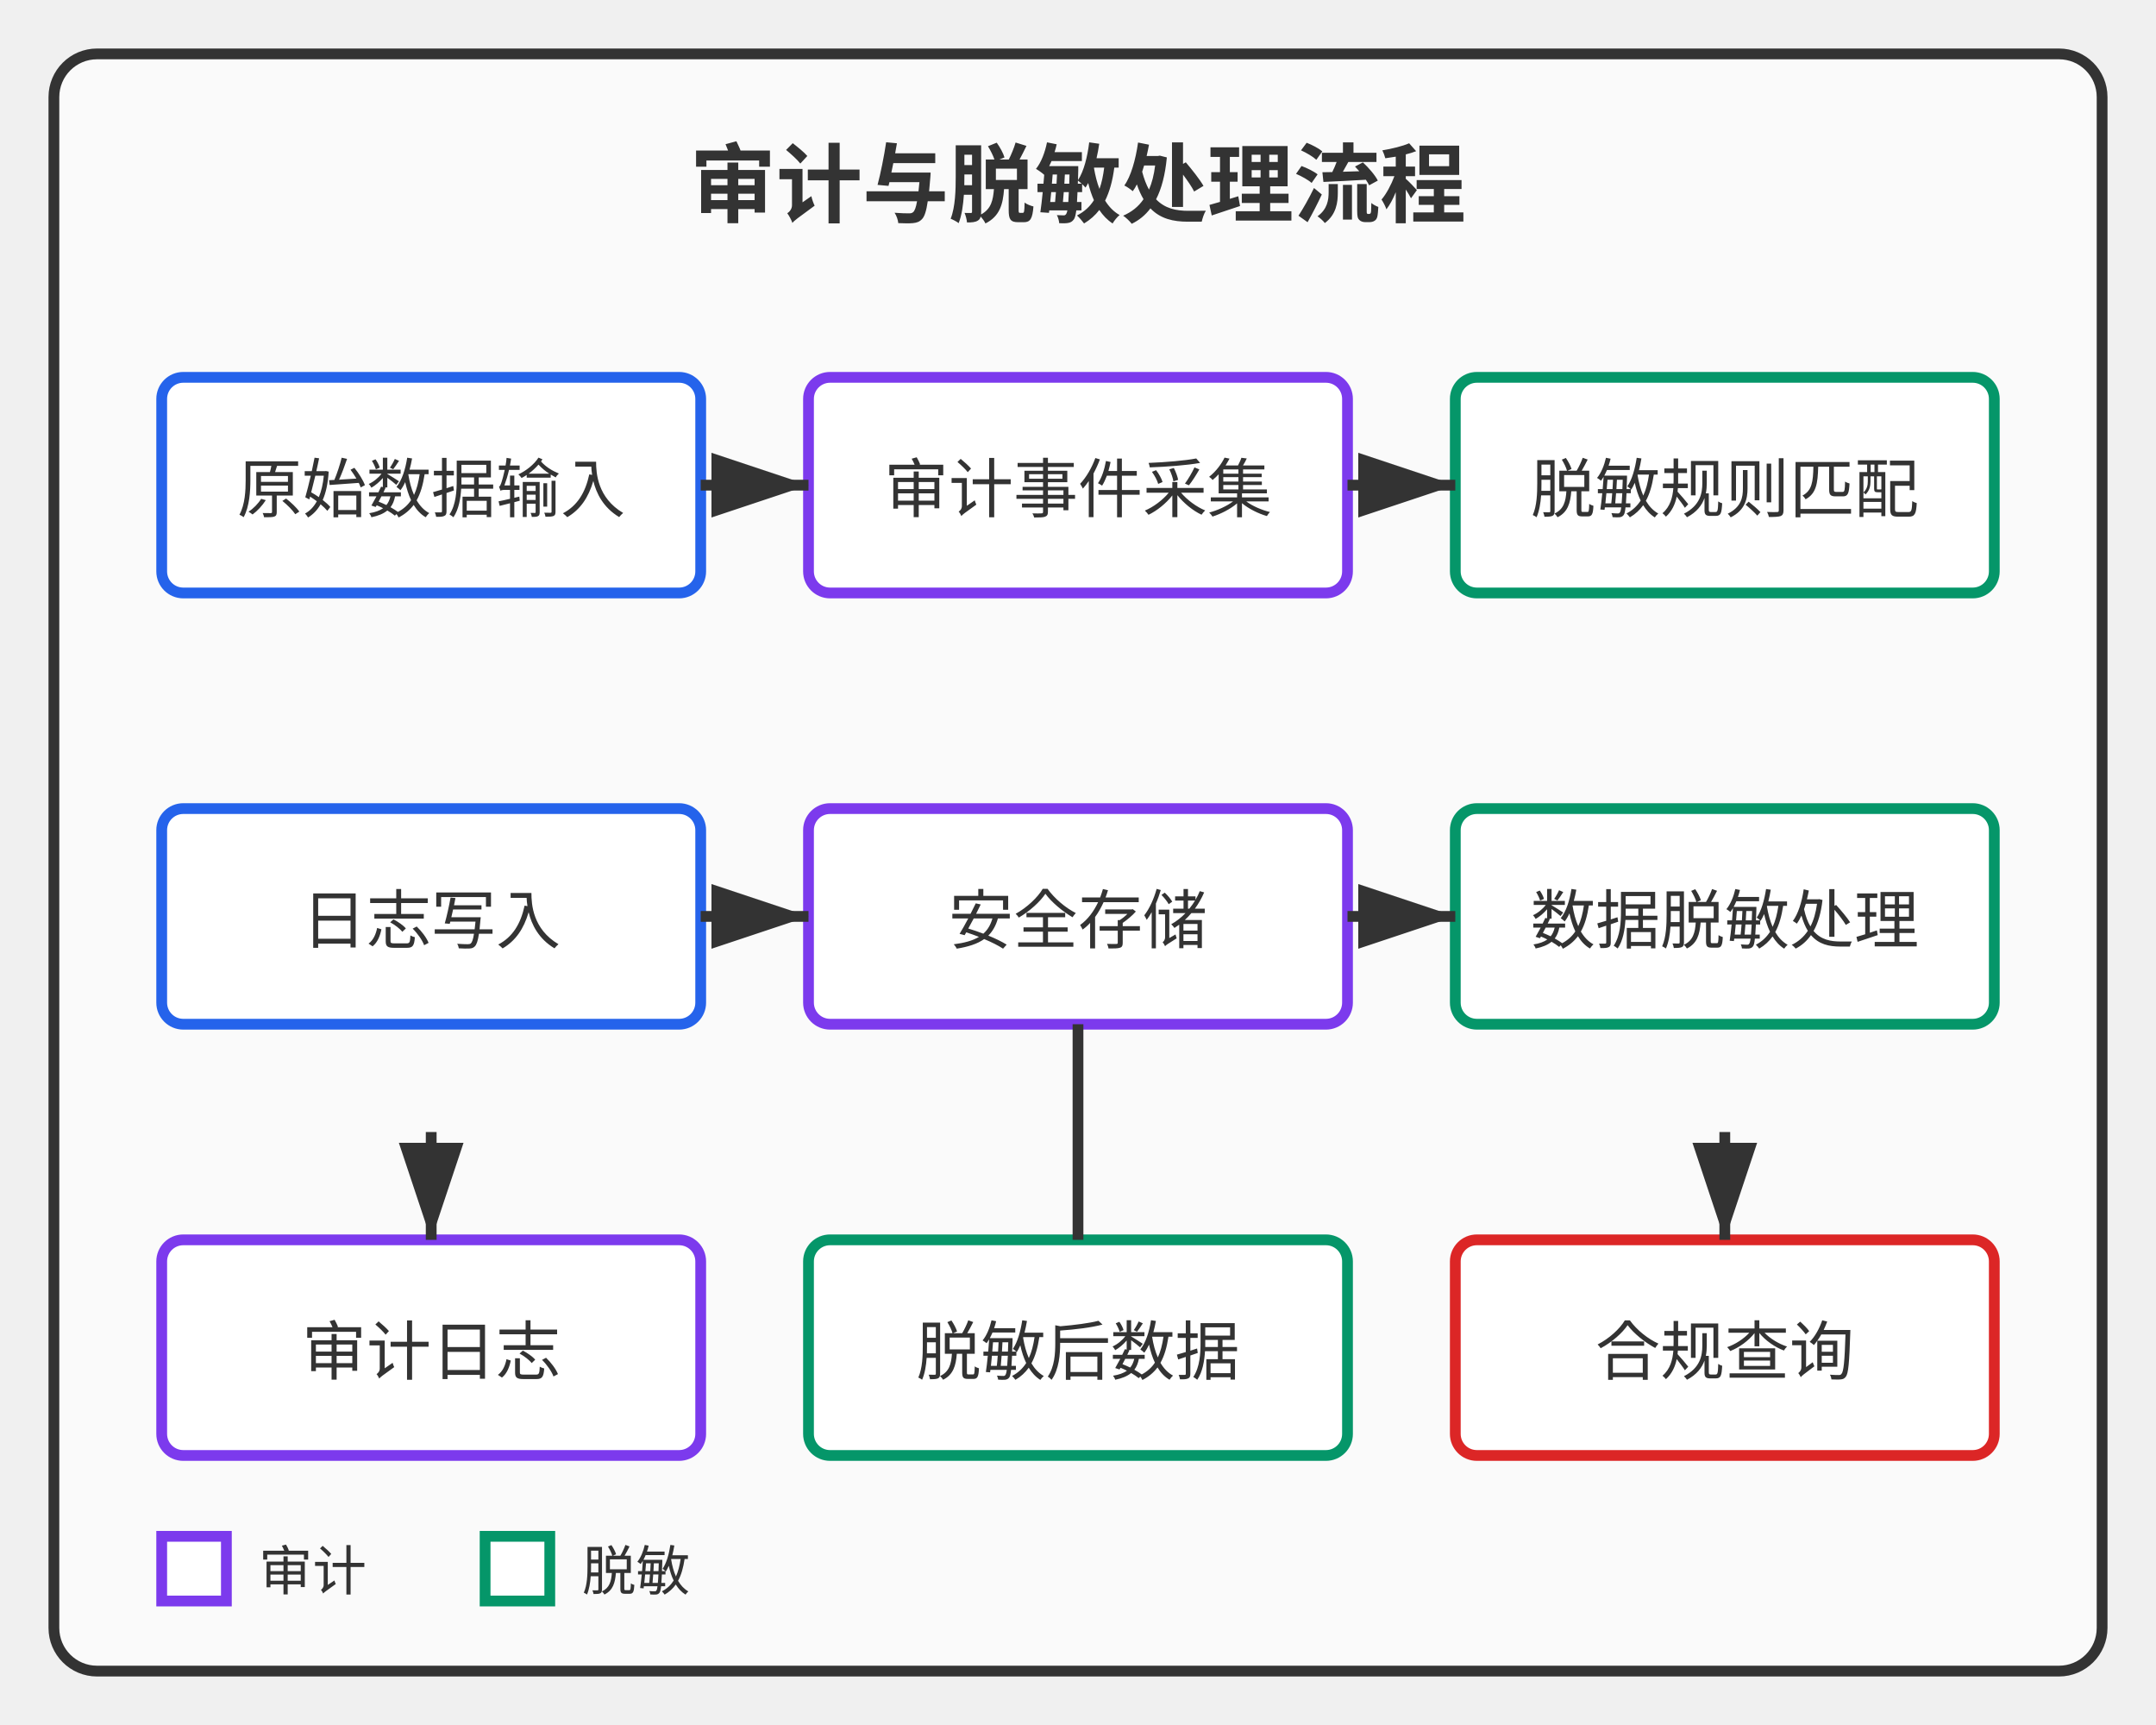
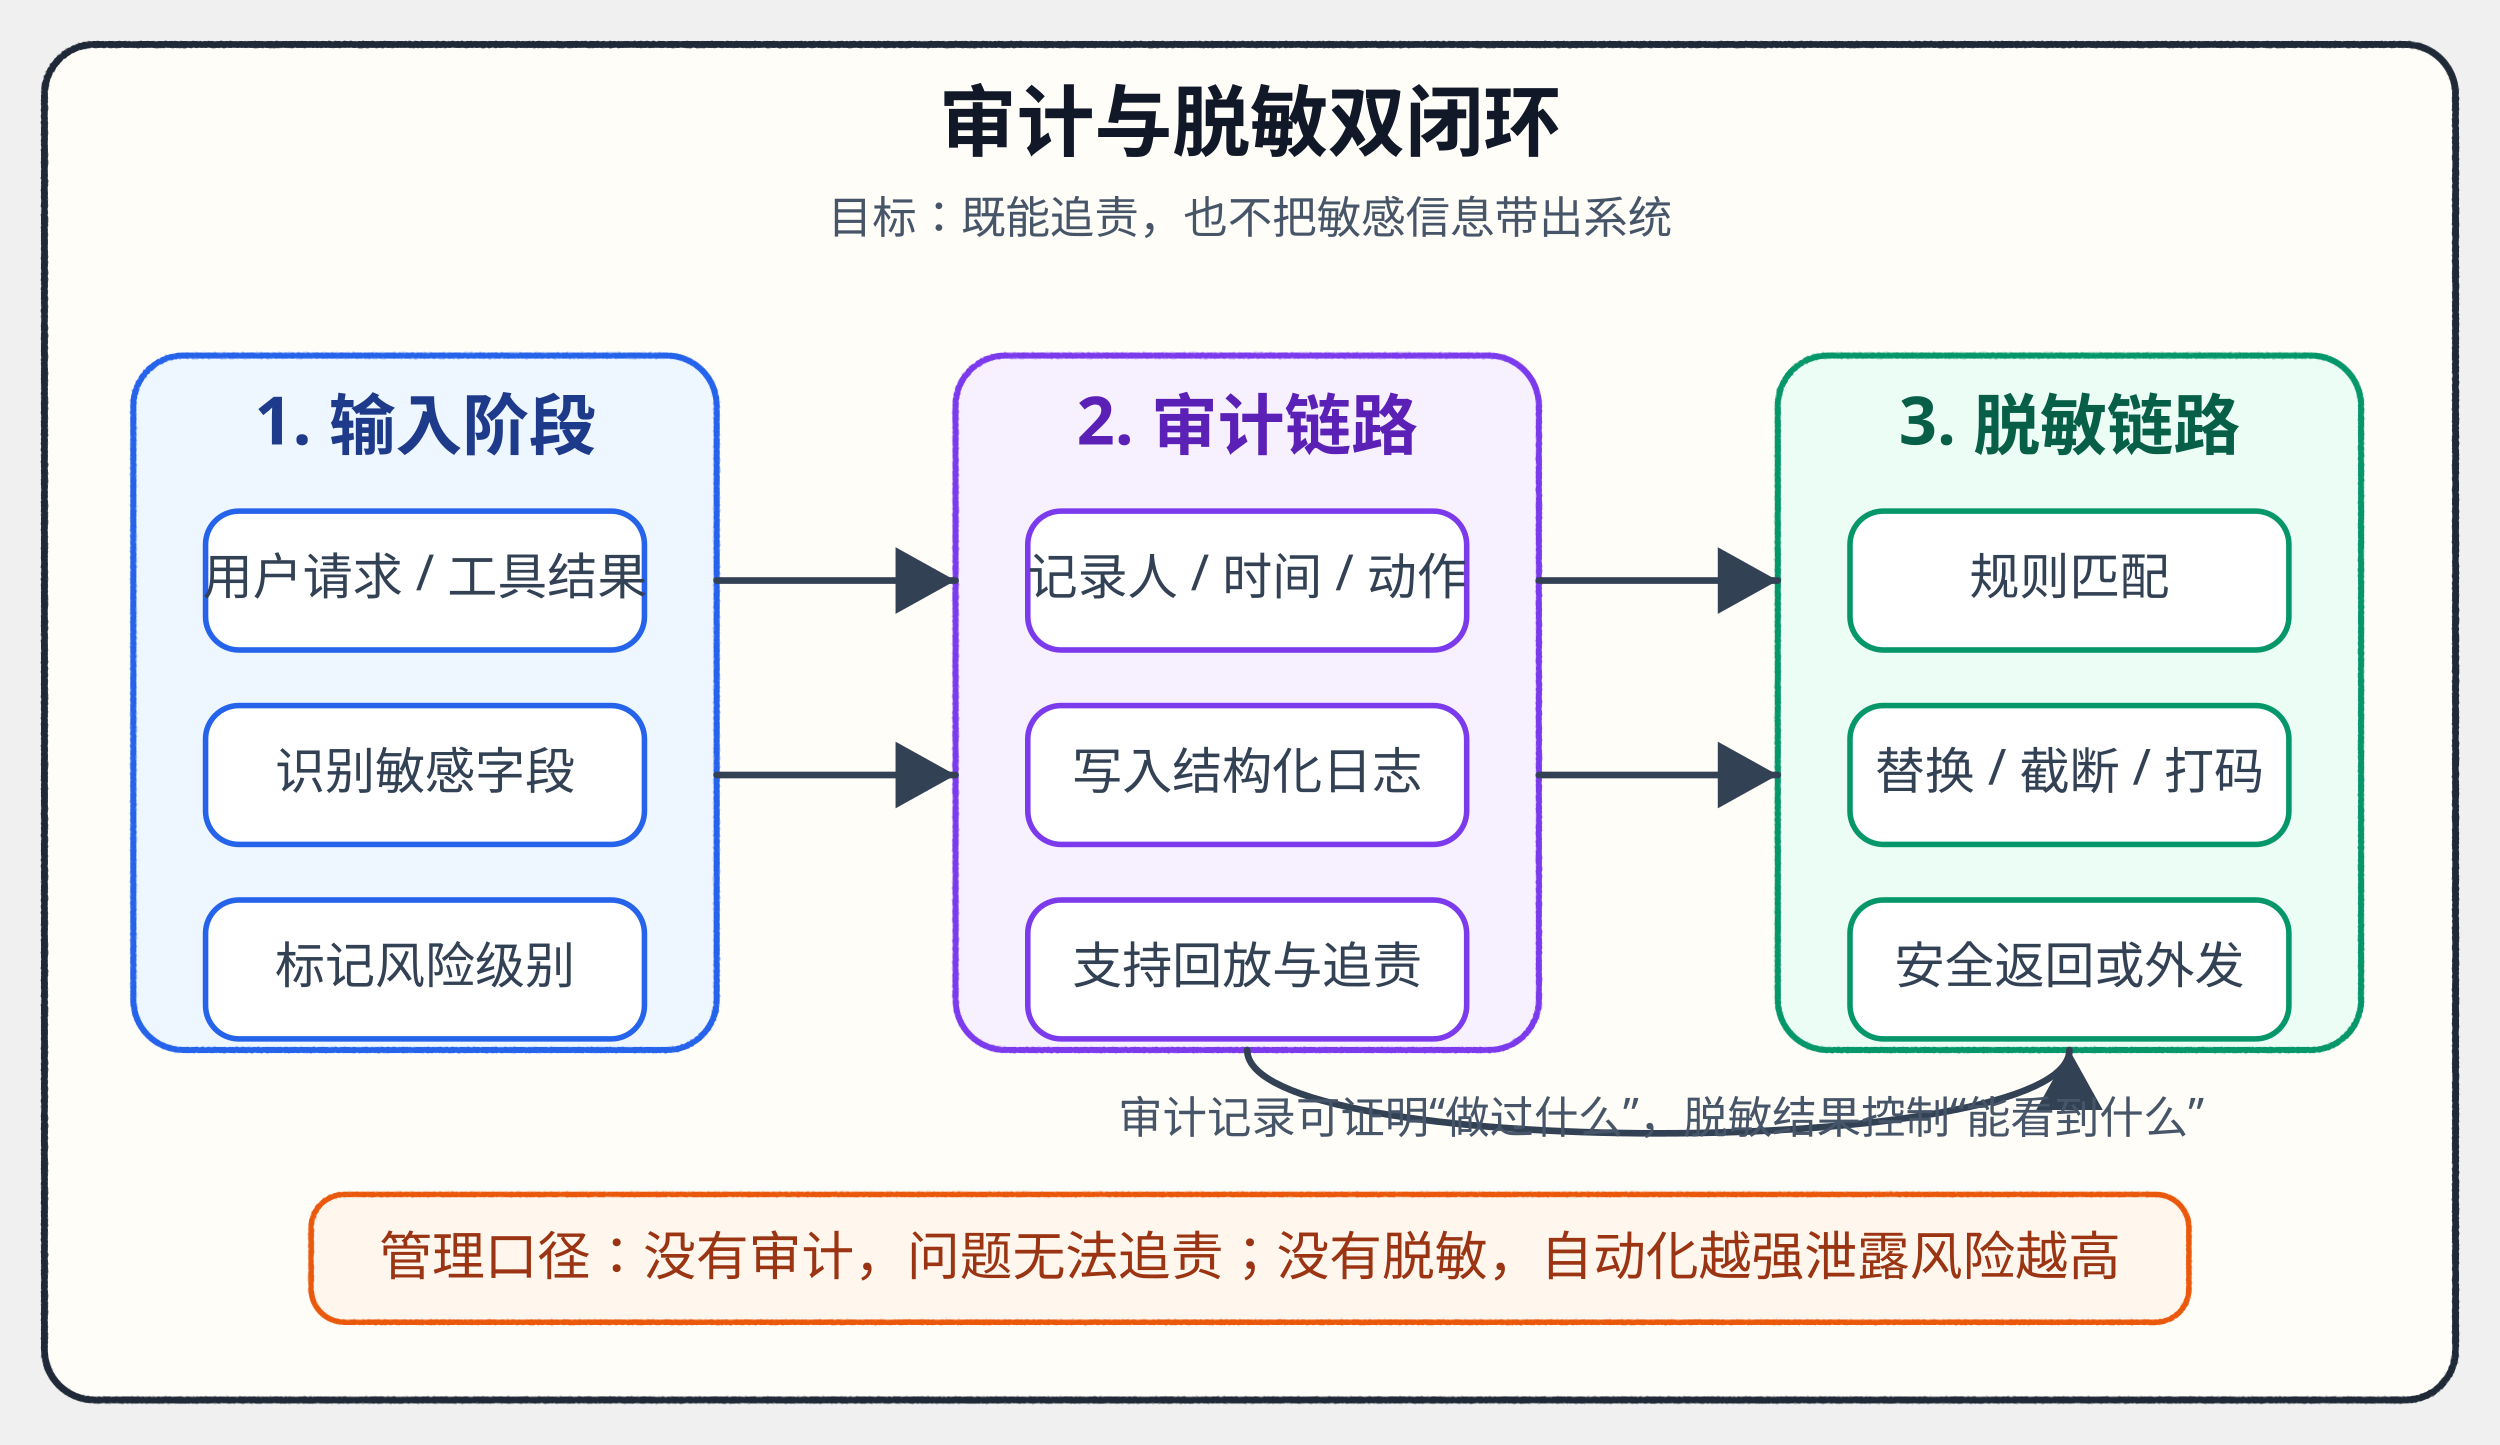
- <svg xmlns="http://www.w3.org/2000/svg" viewBox="0 0 400 320" style="font-family: 'HanziPen SC', 'Hannotate SC', 'KaiTi', 'STKaiti', 'PingFang SC', sans-serif;">
-   <rect x="10" y="10" width="380" height="300" fill="#fafafa" stroke="#333" stroke-width="2" rx="8" />
-   <text x="200" y="40" text-anchor="middle" font-size="16" font-weight="bold" fill="#333">审计与脱敏处理流程</text>
-   <rect x="30" y="70" width="100" height="40" fill="#fff" stroke="#2563eb" stroke-width="2" rx="4" />
-   <text x="80" y="95" text-anchor="middle" font-size="12" fill="#333">原始数据输入</text>
-   <rect x="150" y="70" width="100" height="40" fill="#fff" stroke="#7c3aed" stroke-width="2" rx="4" />
-   <text x="200" y="95" text-anchor="middle" font-size="12" fill="#333">审计事件采集</text>
-   <rect x="270" y="70" width="100" height="40" fill="#fff" stroke="#059669" stroke-width="2" rx="4" />
-   <text x="320" y="95" text-anchor="middle" font-size="12" fill="#333">脱敏规则匹配</text>
-   <path d="M130 90 L150 90" stroke="#333" stroke-width="2" fill="none" marker-end="url(#arrow)" />
-   <path d="M250 90 L270 90" stroke="#333" stroke-width="2" fill="none" marker-end="url(#arrow)" />
-   <rect x="30" y="150" width="100" height="40" fill="#fff" stroke="#2563eb" stroke-width="2" rx="4" />
-   <text x="80" y="175" text-anchor="middle" font-size="12" fill="#333">日志写入</text>
-   <rect x="150" y="150" width="100" height="40" fill="#fff" stroke="#7c3aed" stroke-width="2" rx="4" />
-   <text x="200" y="175" text-anchor="middle" font-size="12" fill="#333">安全存储</text>
-   <rect x="270" y="150" width="100" height="40" fill="#fff" stroke="#059669" stroke-width="2" rx="4" />
-   <text x="320" y="175" text-anchor="middle" font-size="12" fill="#333">数据脱敏处理</text>
-   <path d="M130 170 L150 170" stroke="#333" stroke-width="2" fill="none" marker-end="url(#arrow)" />
-   <path d="M250 170 L270 170" stroke="#333" stroke-width="2" fill="none" marker-end="url(#arrow)" />
-   <rect x="30" y="230" width="100" height="40" fill="#fff" stroke="#7c3aed" stroke-width="2" rx="4" />
-   <text x="80" y="255" text-anchor="middle" font-size="12" fill="#333">审计日志</text>
-   <rect x="150" y="230" width="100" height="40" fill="#fff" stroke="#059669" stroke-width="2" rx="4" />
-   <text x="200" y="255" text-anchor="middle" font-size="12" fill="#333">脱敏后数据</text>
-   <rect x="270" y="230" width="100" height="40" fill="#fff" stroke="#dc2626" stroke-width="2" rx="4" />
-   <text x="320" y="255" text-anchor="middle" font-size="12" fill="#333">合规查询</text>
-   <path d="M80 210 L80 230" stroke="#333" stroke-width="2" fill="none" marker-end="url(#arrow)" />
-   <path d="M200 190 L200 210 L200 230" stroke="#333" stroke-width="2" fill="none" />
-   <path d="M320 210 L320 230" stroke="#333" stroke-width="2" fill="none" marker-end="url(#arrow)" />
-   <rect x="30" y="285" width="12" height="12" fill="#fff" stroke="#7c3aed" stroke-width="2" />
-   <text x="48" y="295" font-size="10" fill="#333">审计</text>
-   <rect x="90" y="285" width="12" height="12" fill="#fff" stroke="#059669" stroke-width="2" />
-   <text x="108" y="295" font-size="10" fill="#333">脱敏</text>
+ <svg xmlns="http://www.w3.org/2000/svg" viewBox="0 0 900 520" style="font-family: 'HanziPen SC', 'Hannotate SC', 'KaiTi', 'STKaiti', 'PingFang SC', sans-serif;">
  <defs>
-     <marker id="arrow" markerWidth="10" markerHeight="10" refX="9" refY="3" orient="auto" markerUnits="strokeWidth">
-       <path d="M0,0 L0,6 L9,3 z" fill="#333" />
+     <marker id="arrow" markerWidth="12" markerHeight="12" refX="10" refY="6" orient="auto" markerUnits="strokeWidth">
+       <path d="M1,1 L1,11 L10,6 z" fill="#334155" />
    </marker>
+     <filter id="roughen" x="-5%" y="-5%" width="110%" height="110%">
+       <feTurbulence type="fractalNoise" baseFrequency="0.9" numOctaves="1" seed="3" result="noise" />
+       <feDisplacementMap in="SourceGraphic" in2="noise" scale="0.5" />
+     </filter>
  </defs>
+   <rect x="16" y="16" width="868" height="488" rx="18" fill="#fffdf8" stroke="#1f2937" stroke-width="2.5" filter="url(#roughen)" />
+   <text x="450" y="54" text-anchor="middle" font-size="28" fill="#111827" font-weight="700">审计与脱敏双闭环</text>
+   <text x="450" y="84" text-anchor="middle" font-size="16" fill="#475569">目标：既能追责，也不把敏感信息带出系统</text>
+   <rect x="48" y="128" width="210" height="250" rx="18" fill="#eef6ff" stroke="#2563eb" stroke-width="2.2" filter="url(#roughen)" />
+   <text x="153" y="160" text-anchor="middle" font-size="24" fill="#1e3a8a" font-weight="700">1. 输入阶段</text>
+   <rect x="74" y="184" width="158" height="50" rx="12" fill="#ffffff" stroke="#2563eb" stroke-width="2" />
+   <text x="153" y="214" text-anchor="middle" font-size="18" fill="#334155">用户请求 / 工具结果</text>
+   <rect x="74" y="254" width="158" height="50" rx="12" fill="#ffffff" stroke="#2563eb" stroke-width="2" />
+   <text x="153" y="284" text-anchor="middle" font-size="18" fill="#334155">识别敏感字段</text>
+   <rect x="74" y="324" width="158" height="50" rx="12" fill="#ffffff" stroke="#2563eb" stroke-width="2" />
+   <text x="153" y="354" text-anchor="middle" font-size="18" fill="#334155">标记风险级别</text>
+   <rect x="344" y="128" width="210" height="250" rx="18" fill="#f7f0ff" stroke="#7c3aed" stroke-width="2.2" filter="url(#roughen)" />
+   <text x="449" y="160" text-anchor="middle" font-size="24" fill="#5b21b6" font-weight="700">2. 审计链路</text>
+   <rect x="370" y="184" width="158" height="50" rx="12" fill="#ffffff" stroke="#7c3aed" stroke-width="2" />
+   <text x="449" y="214" text-anchor="middle" font-size="18" fill="#334155">记录人 / 时间 / 动作</text>
+   <rect x="370" y="254" width="158" height="50" rx="12" fill="#ffffff" stroke="#7c3aed" stroke-width="2" />
+   <text x="449" y="284" text-anchor="middle" font-size="18" fill="#334155">写入结构化日志</text>
+   <rect x="370" y="324" width="158" height="50" rx="12" fill="#ffffff" stroke="#7c3aed" stroke-width="2" />
+   <text x="449" y="354" text-anchor="middle" font-size="18" fill="#334155">支持回放与追责</text>
+   <rect x="640" y="128" width="210" height="250" rx="18" fill="#ecfdf5" stroke="#059669" stroke-width="2.2" filter="url(#roughen)" />
+   <text x="745" y="160" text-anchor="middle" font-size="24" fill="#065f46" font-weight="700">3. 脱敏链路</text>
+   <rect x="666" y="184" width="158" height="50" rx="12" fill="#ffffff" stroke="#059669" stroke-width="2" />
+   <text x="745" y="214" text-anchor="middle" font-size="18" fill="#334155">规则匹配</text>
+   <rect x="666" y="254" width="158" height="50" rx="12" fill="#ffffff" stroke="#059669" stroke-width="2" />
+   <text x="745" y="284" text-anchor="middle" font-size="18" fill="#334155">替换 / 截断 / 打码</text>
+   <rect x="666" y="324" width="158" height="50" rx="12" fill="#ffffff" stroke="#059669" stroke-width="2" />
+   <text x="745" y="354" text-anchor="middle" font-size="18" fill="#334155">安全返回或外发</text>
+   <path d="M258 209 C300 209, 312 209, 344 209" fill="none" stroke="#334155" stroke-width="2.4" stroke-linecap="round" marker-end="url(#arrow)" />
+   <path d="M258 279 C300 279, 312 279, 344 279" fill="none" stroke="#334155" stroke-width="2.4" stroke-linecap="round" marker-end="url(#arrow)" />
+   <path d="M554 209 C596 209, 608 209, 640 209" fill="none" stroke="#334155" stroke-width="2.4" stroke-linecap="round" marker-end="url(#arrow)" />
+   <path d="M554 279 C596 279, 608 279, 640 279" fill="none" stroke="#334155" stroke-width="2.4" stroke-linecap="round" marker-end="url(#arrow)" />
+   <path d="M449 378 C449 418, 745 418, 745 378" fill="none" stroke="#334155" stroke-width="2.4" stroke-linecap="round" marker-end="url(#arrow)" />
+   <text x="598" y="408" text-anchor="middle" font-size="16" fill="#475569">审计记录可证明“做过什么”，脱敏结果控制“能看到什么”</text>
+   <rect x="112" y="430" width="676" height="46" rx="12" fill="#fff7ed" stroke="#ea580c" stroke-width="2" filter="url(#roughen)" />
+   <text x="450" y="459" text-anchor="middle" font-size="19" fill="#9a3412">管理口径：没有审计，问题无法追责；没有脱敏，自动化越强泄露风险越高</text>
</svg>
